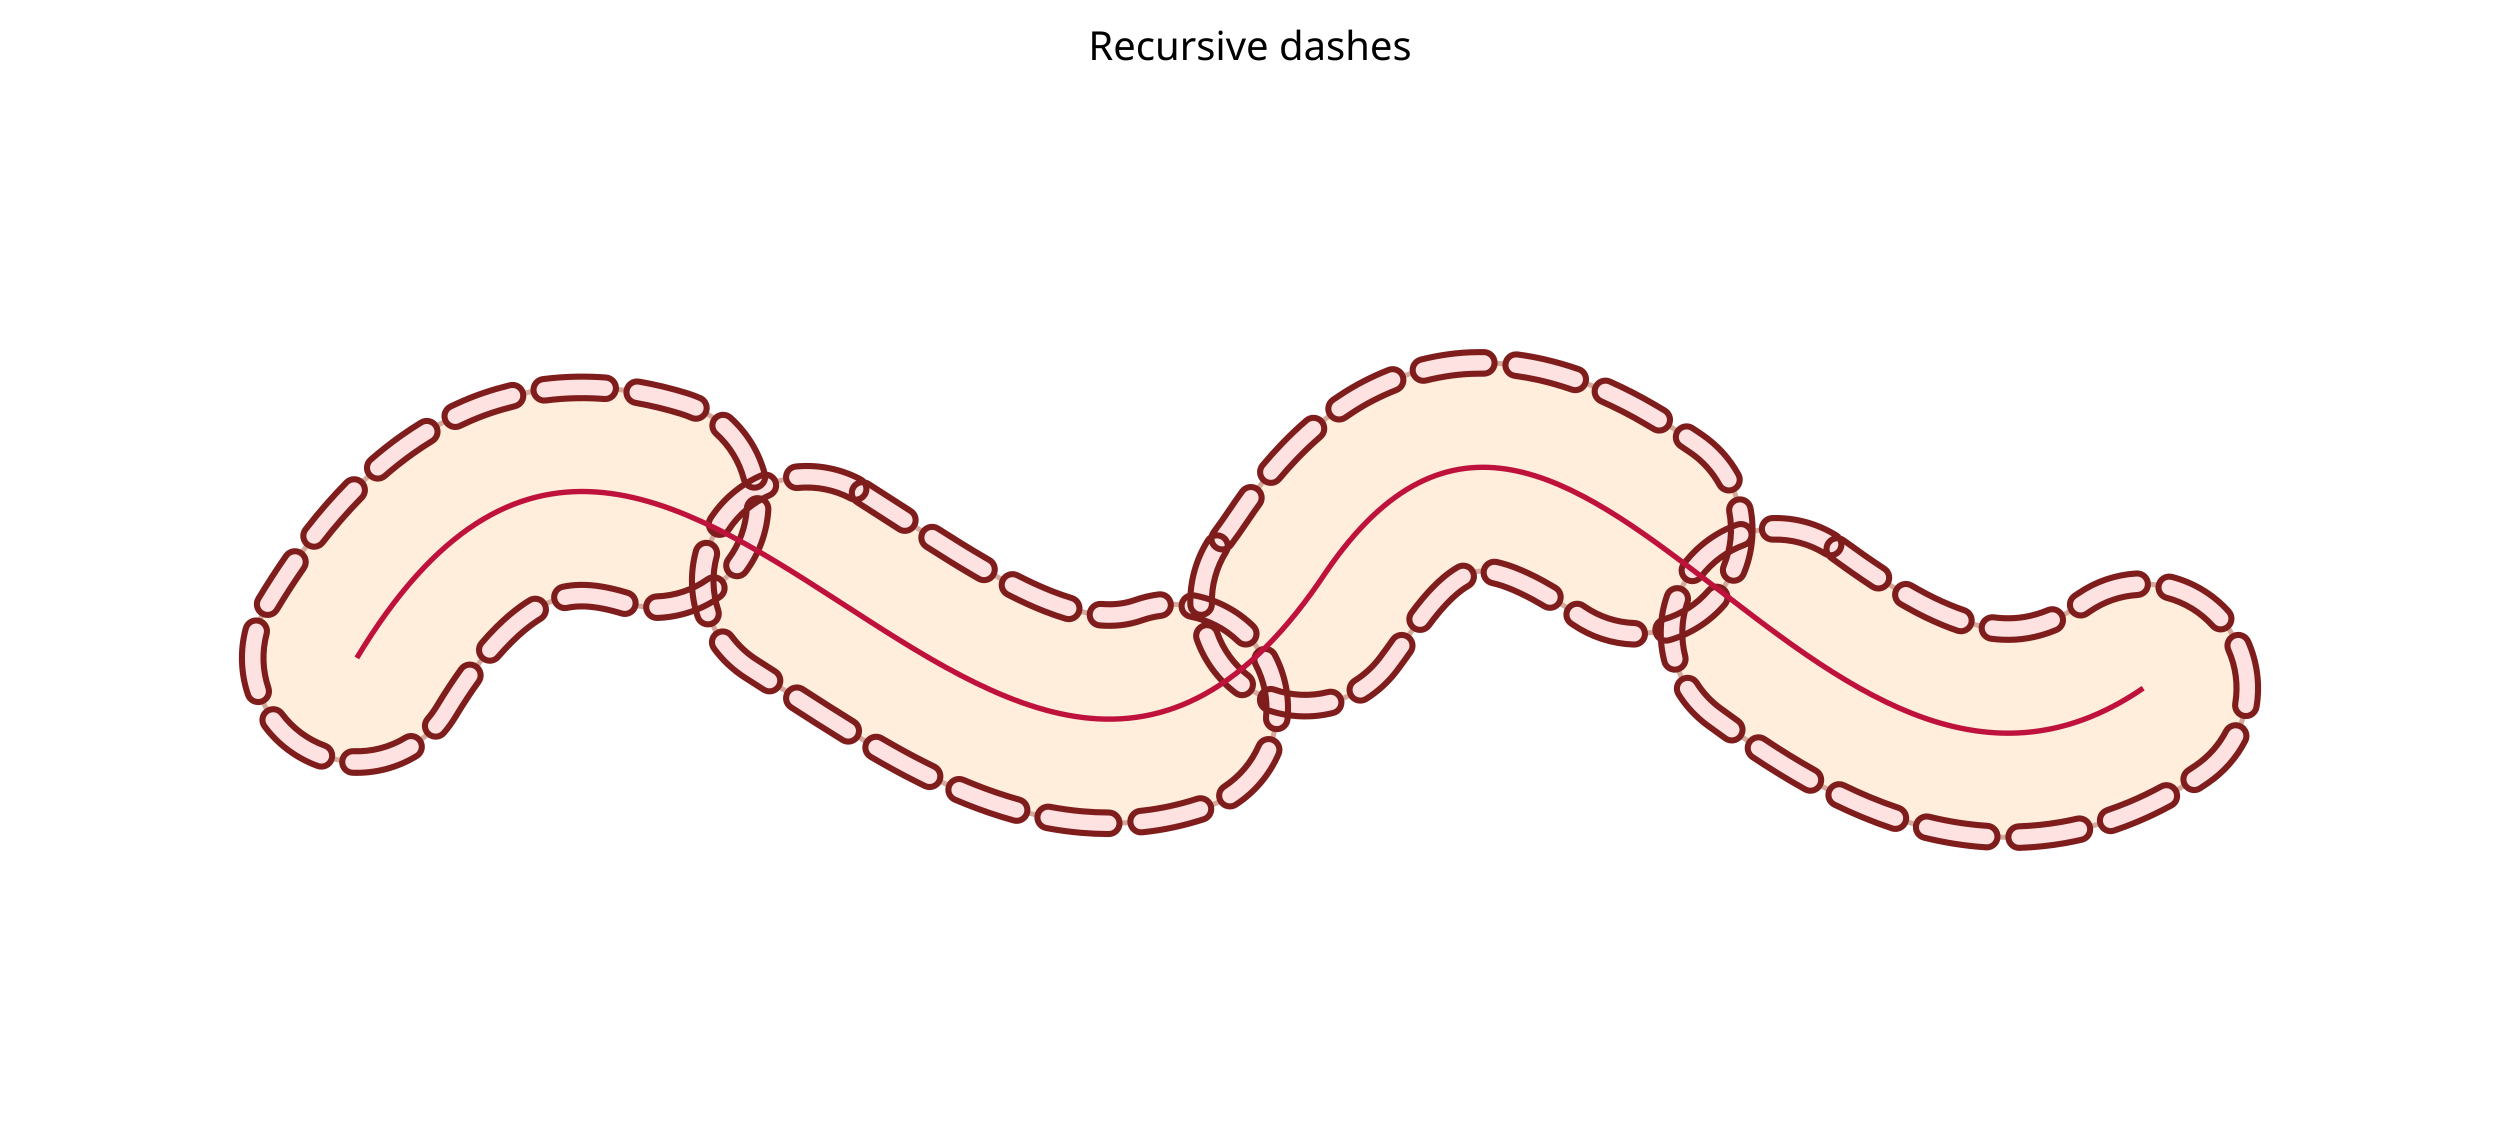
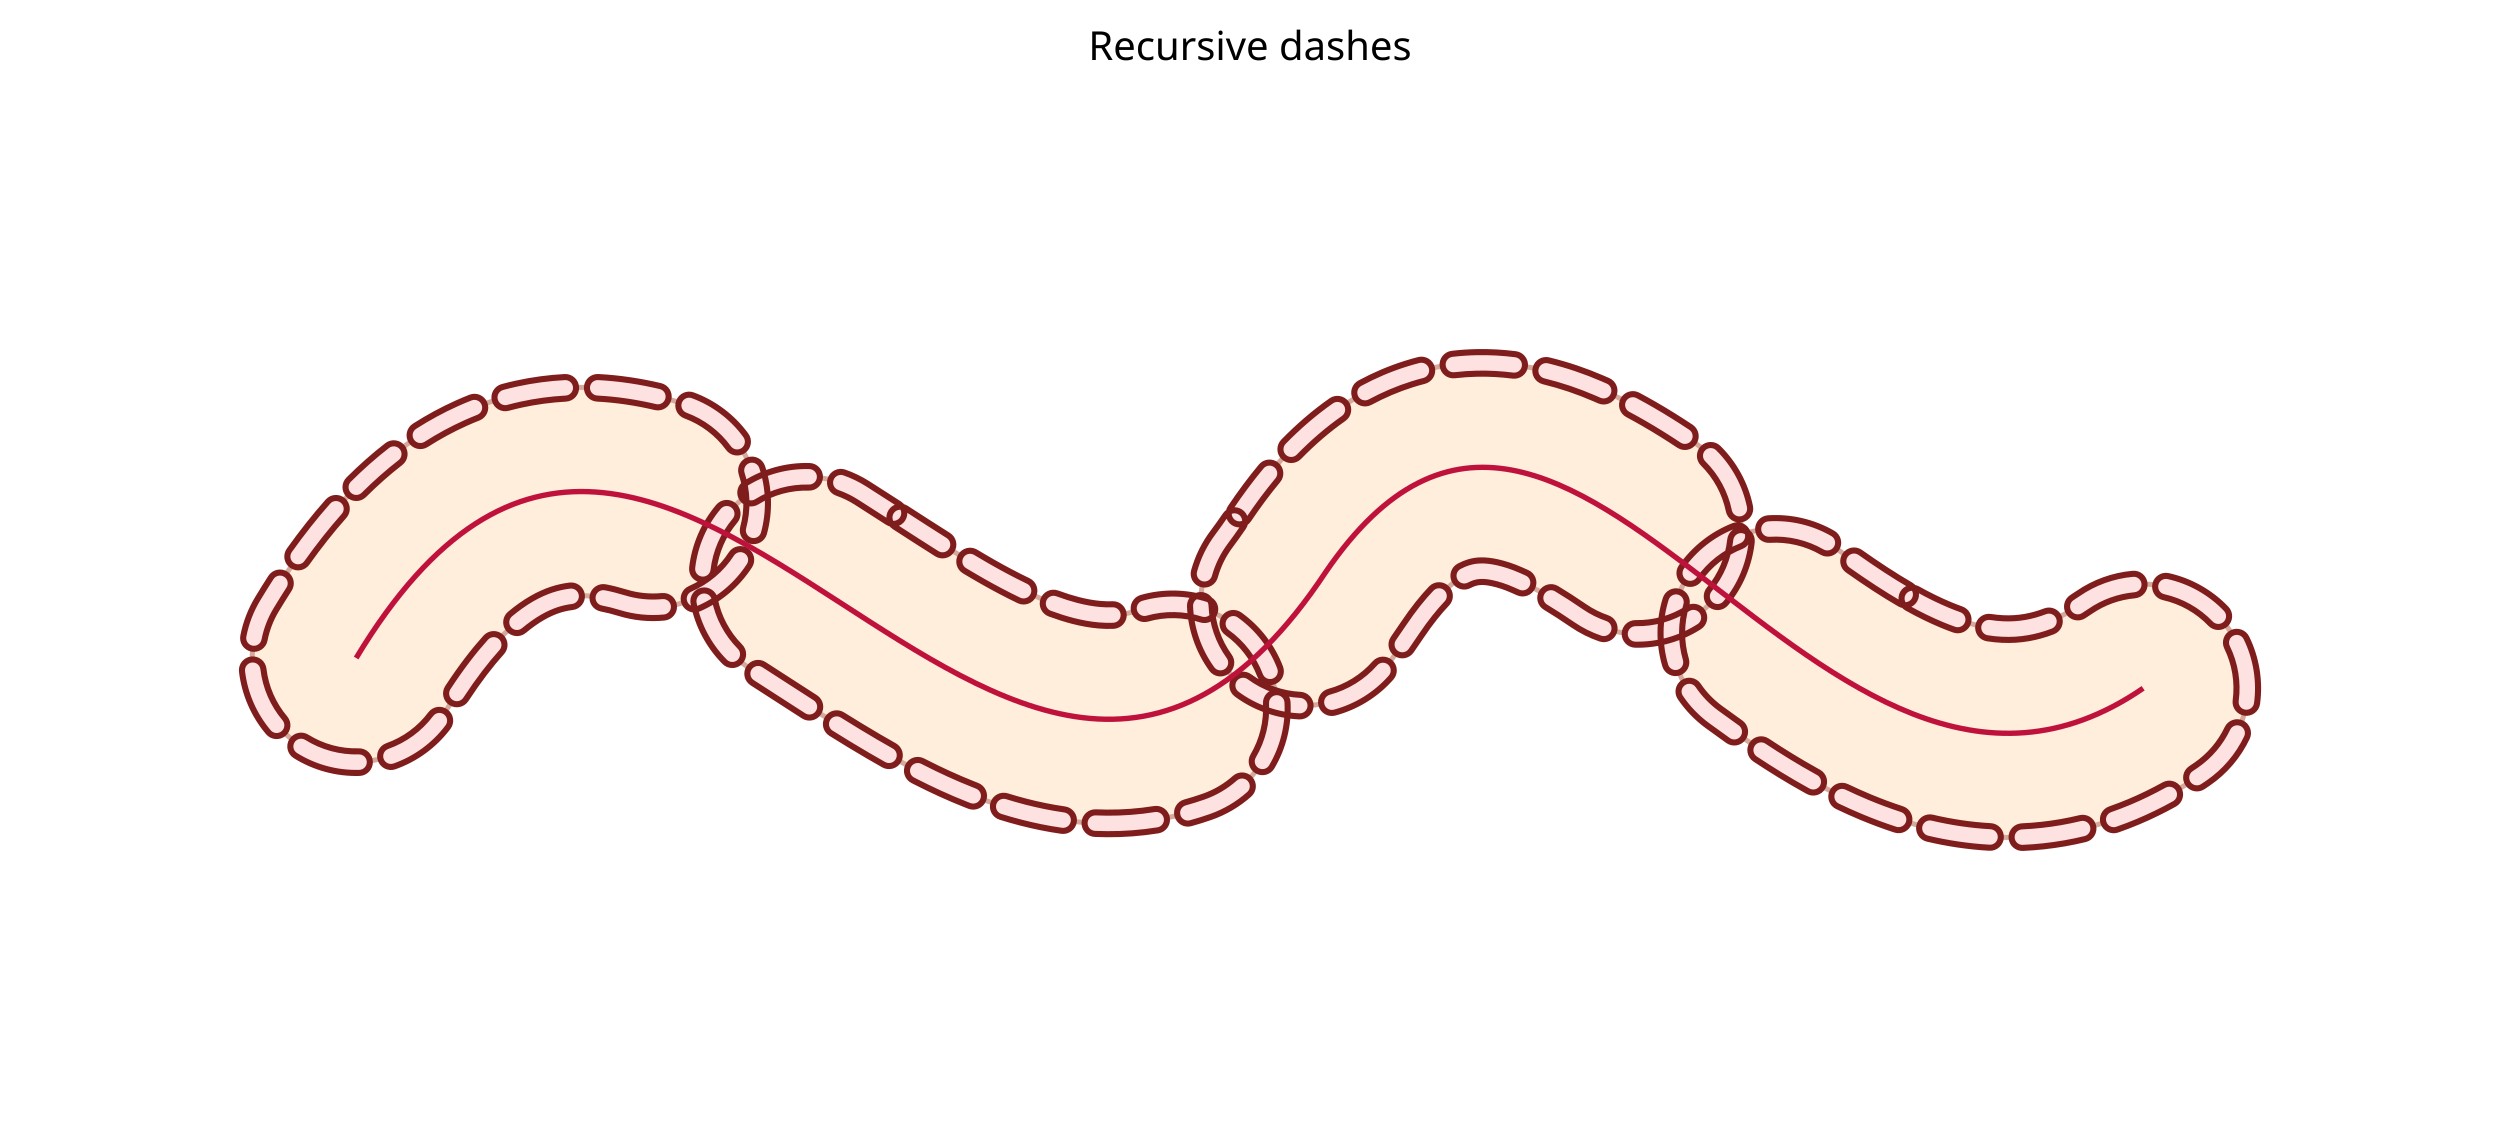
<svg xmlns="http://www.w3.org/2000/svg" width="1000" height="450" viewBox="0 0 1000 450">
  <rect x="0" y="0" width="1000" height="450" fill="white" />
  <text x="500" y="24" text-anchor="middle" font-family="sans-serif" font-size="16">Recursive dashes</text>
-   <svg x="0" y="35" width="1000" height="410" viewBox="-7.387 35.432 696.333 272.863">
-     <path d="M 67.163 173.03 C 74.926 160.151 83.094 149.355 92.024 140.456 C 96.487 136.009 101.146 132.041 106.017 128.588 C 110.888 125.135 115.972 122.202 121.215 119.843 C 126.456 117.484 131.848 115.709 137.257 114.523 C 142.668 113.337 148.082 112.743 153.372 112.657 C 163.973 112.485 173.975 114.324 183.185 117.154 A 29 29 0 0 1 166.151 172.596 C 161.45 171.152 157.568 170.597 154.315 170.65 C 152.679 170.676 151.174 170.85 149.674 171.178 C 148.173 171.507 146.663 171.993 145.012 172.736 C 143.362 173.478 141.563 174.485 139.559 175.905 C 137.557 177.324 135.352 179.161 132.962 181.542 C 128.186 186.301 122.691 193.259 116.837 202.97 A 29 29 0 0 1 67.163 173.03 Z M 232.869 142.041 C 236.482 144.331 240.02 146.619 243.486 148.861 C 251.112 153.792 258.405 158.495 265.272 162.509 C 268.704 164.514 272.025 166.347 275.205 167.959 C 278.386 169.57 281.423 170.959 284.279 172.095 C 287.135 173.231 289.806 174.113 292.259 174.746 C 294.715 175.379 296.947 175.763 298.976 175.938 C 301.008 176.114 302.837 176.087 304.58 175.884 C 306.324 175.681 307.998 175.306 309.775 174.683 A 29 29 0 0 1 328.968 229.415 C 323.12 231.466 317.165 232.812 311.277 233.496 C 305.388 234.181 299.582 234.207 293.978 233.722 C 288.37 233.237 282.964 232.246 277.779 230.909 C 272.593 229.572 267.623 227.89 262.838 225.986 C 258.053 224.083 253.45 221.956 248.99 219.696 C 244.53 217.436 240.212 215.042 236.006 212.584 C 227.597 207.669 219.62 202.498 211.991 197.564 C 208.525 195.323 205.133 193.13 201.82 191.03 A 29 29 0 0 1 232.869 142.041 Z M 333.008 154.813 C 334.471 152.875 336.117 150.516 337.946 147.802 C 342.233 141.435 346.742 135.723 351.597 130.648 C 356.447 125.577 361.658 121.135 367.287 117.448 C 372.911 113.765 378.952 110.859 385.207 108.9 C 391.461 106.942 397.869 105.954 404.083 105.831 C 410.301 105.708 416.291 106.432 421.919 107.703 C 427.552 108.976 432.838 110.789 437.831 112.909 C 442.827 115.031 447.543 117.465 452.067 120.077 C 456.591 122.689 460.927 125.482 465.137 128.366 A 29 29 0 0 1 432.362 176.217 C 429.08 173.969 425.962 171.977 423.069 170.307 C 420.176 168.637 417.511 167.293 415.162 166.295 C 412.809 165.296 410.784 164.649 409.138 164.278 C 407.486 163.904 406.229 163.8 405.23 163.819 C 404.227 163.839 403.447 163.966 402.542 164.249 C 401.637 164.533 400.546 164.998 399.064 165.968 C 397.587 166.936 395.717 168.432 393.51 170.739 C 391.306 173.043 388.781 176.15 386.054 180.198 C 383.939 183.34 381.734 186.532 379.296 189.761 A 29 29 0 0 1 333.008 154.813 Z M 504.334 157.648 C 511.646 163.01 518.69 167.762 525.246 171.402 C 528.523 173.221 531.67 174.763 534.647 176 C 537.625 177.238 540.428 178.17 543.044 178.812 C 545.663 179.456 548.092 179.813 550.404 179.924 C 552.719 180.034 554.929 179.905 557.207 179.506 C 559.486 179.107 561.854 178.436 564.473 177.334 C 567.091 176.233 569.968 174.692 573.152 172.508 A 29 29 0 0 1 605.965 220.334 C 599.806 224.56 593.457 228.065 586.959 230.798 C 580.464 233.53 573.829 235.478 567.211 236.637 C 560.591 237.796 554.01 238.162 547.633 237.857 C 541.254 237.552 535.09 236.583 529.21 235.138 C 523.328 233.694 517.726 231.778 512.387 229.559 C 507.046 227.339 501.963 224.815 497.09 222.109 C 487.348 216.7 478.42 210.569 470.038 204.423 A 29 29 0 0 1 504.334 157.648 Z" style="fill:#fed7aa;stroke:#9a3412;stroke-width:1.4;opacity:.42" />
-     <path d="M 64.593 171.481 C 67.114 167.3 69.68 163.328 72.305 159.562 A 3 3 0 0 1 77.228 162.993 C 74.685 166.641 72.19 170.501 69.732 174.578 A 3 3 0 0 1 64.593 171.481 Z M 77.727 152.187 C 81.393 147.465 85.183 143.111 89.127 139.114 A 3 3 0 0 1 93.398 143.328 C 89.634 147.143 86 151.316 82.466 155.867 A 3 3 0 0 1 77.727 152.187 Z M 95.845 132.792 C 98.582 130.408 101.393 128.188 104.283 126.14 C 106.132 124.829 108.014 123.589 109.924 122.424 A 3 3 0 0 1 113.049 127.546 C 111.259 128.638 109.492 129.802 107.752 131.035 C 105.034 132.962 102.379 135.058 99.785 137.317 A 3 3 0 0 1 95.845 132.792 Z M 118.128 117.968 L 119.951 117.122 C 124.765 114.887 129.723 113.255 134.652 112.048 A 3 3 0 0 1 136.079 117.876 C 131.461 119.007 126.875 120.522 122.478 122.564 L 120.654 123.41 A 3 3 0 0 1 118.128 117.968 Z M 143.826 110.342 C 147.019 109.931 150.192 109.709 153.324 109.658 C 156.056 109.613 158.749 109.698 161.397 109.895 A 3 3 0 0 1 160.952 115.879 C 158.477 115.694 155.966 115.616 153.421 115.657 C 150.508 115.704 147.557 115.911 144.592 116.293 A 3 3 0 0 1 143.826 110.342 Z M 170.614 111.04 C 175.267 111.846 179.757 112.962 184.066 114.286 A 32 32 0 0 1 187.713 115.655 A 3 3 0 0 1 185.267 121.133 A 26 26 0 0 0 182.304 120.021 C 178.208 118.763 173.964 117.71 169.59 116.952 A 3 3 0 0 1 170.614 111.04 Z M 196.013 121.034 A 32 32 0 0 1 205.638 136.823 A 3 3 0 0 1 199.831 138.333 A 26 26 0 0 0 192.011 125.504 A 3 3 0 0 1 196.013 121.034 Z M 206.618 146.666 A 32 32 0 0 1 200.293 164.042 A 3 3 0 0 1 195.488 160.448 A 26 26 0 0 0 200.627 146.33 A 3 3 0 0 1 206.618 146.666 Z M 193.215 170.951 A 32 32 0 0 1 175.693 176.858 A 3 3 0 0 1 175.501 170.861 A 26 26 0 0 0 189.738 166.062 A 3 3 0 0 1 193.215 170.951 Z M 165.848 175.635 L 165.298 175.472 C 160.784 174.134 157.207 173.603 154.364 173.649 C 153.003 173.671 151.788 173.804 150.568 174.055 A 3 3 0 0 1 149.359 168.178 C 150.949 167.851 152.565 167.678 154.266 167.65 C 157.928 167.591 162.088 168.263 167.003 169.72 L 167.553 169.883 A 3 3 0 0 1 165.848 175.635 Z M 143.241 177.067 C 142.621 177.446 141.973 177.871 141.294 178.353 C 139.441 179.666 137.362 181.393 135.08 183.667 C 133.878 184.865 132.619 186.218 131.312 187.736 A 3 3 0 0 1 126.765 183.821 C 128.165 182.195 129.527 180.73 130.845 179.417 C 133.342 176.929 135.674 174.982 137.824 173.458 C 138.609 172.901 139.371 172.4 140.111 171.947 A 3 3 0 0 1 143.241 177.067 Z M 125.917 194.611 C 123.822 197.515 121.644 200.807 119.407 204.519 A 32 32 0 0 1 116.243 208.887 A 3 3 0 0 1 111.697 204.971 A 26 26 0 0 0 114.268 201.422 C 116.584 197.579 118.851 194.15 121.05 191.101 A 3 3 0 0 1 125.917 194.611 Z M 108.706 215.293 A 32 32 0 0 1 90.818 219.978 A 3 3 0 0 1 91.04 213.982 A 26 26 0 0 0 105.574 210.176 A 3 3 0 0 1 108.706 215.293 Z M 81.109 218.09 A 32 32 0 0 1 66.282 207.041 A 3 3 0 0 1 71.104 203.471 A 26 26 0 0 0 83.151 212.448 A 3 3 0 0 1 81.109 218.09 Z M 61.695 198.277 A 32 32 0 0 1 61.069 179.797 A 3 3 0 0 1 66.869 181.335 A 26 26 0 0 0 67.377 196.35 A 3 3 0 0 1 61.695 198.277 Z M 234.475 139.507 C 237.999 141.74 241.444 143.968 244.815 146.147 C 244.915 146.212 245.015 146.277 245.115 146.341 L 246.275 147.091 A 3 3 0 0 1 243.017 152.13 L 241.857 151.38 C 241.757 151.315 241.657 151.251 241.557 151.186 C 238.187 149.007 234.757 146.789 231.263 144.575 A 3 3 0 0 1 234.475 139.507 Z M 253.829 151.947 C 258.314 154.804 262.632 157.51 266.777 159.913 L 268.223 160.752 A 3 3 0 0 1 265.213 165.942 L 263.767 165.104 C 259.497 162.628 255.114 159.88 250.605 157.007 A 3 3 0 0 1 253.829 151.947 Z M 275.979 164.986 L 276.567 165.286 C 279.669 166.866 282.629 168.21 285.388 169.307 C 287.42 170.116 289.343 170.786 291.14 171.321 A 3 3 0 0 1 289.428 177.072 C 287.44 176.48 285.352 175.75 283.17 174.882 C 280.218 173.708 277.095 172.289 273.843 170.632 L 273.255 170.332 A 3 3 0 0 1 275.979 164.986 Z M 299.344 172.959 C 301.15 173.108 302.73 173.079 304.233 172.904 C 305.774 172.725 307.206 172.405 308.782 171.852 A 32 32 0 0 1 315.389 170.298 A 3 3 0 0 1 316.136 176.251 A 26 26 0 0 0 310.768 177.514 C 308.79 178.208 306.874 178.638 304.926 178.864 C 303.012 179.087 301.01 179.117 298.848 178.938 A 3 3 0 0 1 299.344 172.959 Z M 325.276 170.599 A 32 32 0 0 1 341.689 179.116 A 3 3 0 0 1 337.504 183.416 A 26 26 0 0 0 324.169 176.496 A 3 3 0 0 1 325.276 170.599 Z M 347.626 187.027 A 32 32 0 0 1 351.219 205.166 A 3 3 0 0 1 345.248 204.581 A 26 26 0 0 0 342.329 189.843 A 3 3 0 0 1 347.626 187.027 Z M 348.746 214.743 A 32 32 0 0 1 336.82 228.874 A 3 3 0 0 1 333.548 223.844 A 26 26 0 0 0 343.239 212.363 A 3 3 0 0 1 348.746 214.743 Z M 327.941 232.926 C 322.541 234.669 317.061 235.873 311.608 236.478 L 310.749 236.573 A 3 3 0 0 1 310.088 230.61 L 310.947 230.514 C 315.97 229.957 321.059 228.843 326.097 227.217 A 3 3 0 0 1 327.941 232.926 Z M 301.43 237.053 C 298.825 237.048 296.251 236.93 293.719 236.711 C 290.399 236.424 287.152 235.965 283.982 235.368 A 3 3 0 0 1 285.093 229.472 C 288.079 230.035 291.128 230.465 294.236 230.734 C 296.605 230.938 299.01 231.049 301.44 231.053 A 3 3 0 0 1 301.43 237.053 Z M 274.974 233.264 C 270.389 231.991 265.981 230.465 261.729 228.774 C 260.672 228.353 259.624 227.922 258.585 227.482 A 3 3 0 0 1 260.927 221.958 C 261.927 222.381 262.933 222.795 263.947 223.199 C 268.027 224.822 272.23 226.275 276.579 227.482 A 3 3 0 0 1 274.974 233.264 Z M 250.235 223.666 L 247.654 222.382 C 243.3 220.215 239.137 217.876 235.094 215.524 A 3 3 0 0 1 238.11 210.338 C 242.102 212.659 246.15 214.932 250.327 217.01 L 252.908 218.295 A 3 3 0 0 1 250.235 223.666 Z M 227.31 210.863 C 222.349 207.813 217.55 204.73 212.897 201.722 A 3 3 0 0 1 216.153 196.683 C 220.798 199.684 225.558 202.743 230.452 205.751 A 3 3 0 0 1 227.31 210.863 Z M 205.349 196.847 L 200.209 193.561 A 32 32 0 0 1 191.492 185.395 A 3 3 0 0 1 196.34 181.859 A 26 26 0 0 0 203.426 188.496 A 3 3 0 0 1 203.436 188.503 L 208.581 191.792 A 3 3 0 0 1 205.349 196.847 Z M 186.968 176.599 A 32 32 0 0 1 186.473 158.114 A 3 3 0 0 1 192.261 159.693 A 26 26 0 0 0 192.664 174.712 A 3 3 0 0 1 186.968 176.599 Z M 190.519 149.089 A 32 32 0 0 1 204.65 137.162 A 3 3 0 0 1 207.03 142.669 A 26 26 0 0 0 195.549 152.36 A 3 3 0 0 1 190.519 149.089 Z M 214.226 134.688 A 32 32 0 0 1 232.365 138.28 A 3 3 0 0 1 229.549 143.578 A 26 26 0 0 0 214.811 140.659 A 3 3 0 0 1 214.226 134.688 Z M 330.614 153.005 C 332.024 151.137 333.646 148.816 335.457 146.126 C 336.499 144.579 337.555 143.068 338.627 141.593 A 3 3 0 0 1 343.48 145.12 C 342.453 146.535 341.438 147.987 340.434 149.477 C 338.589 152.217 336.917 154.613 335.402 156.62 A 3 3 0 0 1 330.614 153.005 Z M 344.282 134.332 C 345.955 132.334 347.668 130.415 349.429 128.575 C 351.701 126.198 354.056 123.951 356.5 121.846 A 3 3 0 0 1 360.416 126.392 C 358.128 128.363 355.913 130.476 353.764 132.722 C 352.1 134.462 350.474 136.282 348.883 138.183 A 3 3 0 0 1 344.282 134.332 Z M 363.891 116.119 L 365.611 114.96 C 369.981 112.016 374.645 109.658 379.399 107.777 A 3 3 0 0 1 381.607 113.356 C 377.198 115.101 372.923 117.268 368.963 119.936 L 367.243 121.095 A 3 3 0 0 1 363.891 116.119 Z M 388.343 104.907 C 393.554 103.612 398.847 102.865 404.063 102.831 L 405.884 102.819 A 3 3 0 0 1 405.923 108.819 L 404.103 108.831 C 399.434 108.862 394.602 109.534 389.789 110.73 A 3 3 0 0 1 388.343 104.907 Z M 415.267 103.469 C 417.764 103.797 420.205 104.24 422.58 104.777 C 425.963 105.541 429.22 106.493 432.358 107.581 A 3 3 0 0 1 430.392 113.25 C 427.445 112.228 424.405 111.34 421.257 110.629 C 419.051 110.131 416.791 109.721 414.485 109.417 A 3 3 0 0 1 415.267 103.469 Z M 440.959 111 C 445.35 112.96 449.564 115.117 453.591 117.493 L 456.287 119.083 A 3 3 0 0 1 453.238 124.251 L 450.543 122.661 C 446.724 120.408 442.713 118.353 438.513 116.478 A 3 3 0 0 1 440.959 111 Z M 464.039 124.004 L 466.816 125.879 A 3 3 0 0 1 466.833 125.891 A 32 32 0 0 1 476.838 136.961 A 3 3 0 0 1 471.572 139.835 A 26 26 0 0 0 463.45 130.846 L 460.681 128.976 A 3 3 0 0 1 464.039 124.004 Z M 480.178 146.271 A 32 32 0 0 1 478.262 164.663 A 3 3 0 0 1 472.728 162.343 A 26 26 0 0 0 474.285 147.4 A 3 3 0 0 1 480.178 146.271 Z M 473.074 173.084 A 32 32 0 0 1 457.51 183.069 A 3 3 0 0 1 455.868 177.298 A 26 26 0 0 0 468.513 169.186 A 3 3 0 0 1 473.074 173.084 Z M 447.693 184.274 A 32 32 0 0 1 430.669 178.694 L 430.222 178.389 A 3 3 0 0 1 433.606 173.434 L 434.054 173.74 A 3 3 0 0 1 434.057 173.742 A 26 26 0 0 0 447.891 178.277 A 3 3 0 0 1 447.693 184.274 Z M 422.822 173.641 L 421.551 172.895 C 418.779 171.269 416.215 170.002 413.989 169.057 C 411.771 168.115 409.904 167.517 408.494 167.208 L 408.208 167.145 A 3 3 0 0 1 409.495 161.284 L 409.781 161.347 C 411.667 161.761 413.847 162.478 416.334 163.534 C 418.808 164.584 421.596 165.965 424.587 167.72 L 425.858 168.466 A 3 3 0 0 1 422.822 173.641 Z M 401.626 167.917 C 401.349 168.073 401.045 168.257 400.708 168.478 C 399.445 169.305 397.747 170.649 395.678 172.813 C 394.157 174.403 392.439 176.437 390.583 178.968 A 3 3 0 0 1 385.744 175.42 C 387.737 172.702 389.615 170.47 391.342 168.666 C 393.686 166.215 395.728 164.567 397.421 163.459 C 397.861 163.17 398.279 162.916 398.679 162.69 A 3 3 0 0 1 401.626 167.917 Z M 385.501 186.315 C 384.288 188.048 383.026 189.8 381.691 191.568 A 32 32 0 0 1 373.095 199.434 A 3 3 0 0 1 369.918 194.343 A 26 26 0 0 0 376.902 187.953 C 378.185 186.255 379.405 184.562 380.585 182.875 A 3 3 0 0 1 385.501 186.315 Z M 363.995 203.311 A 32 32 0 0 1 345.523 202.47 A 3 3 0 0 1 347.516 196.811 A 26 26 0 0 0 362.525 197.494 A 3 3 0 0 1 363.995 203.311 Z M 336.813 197.782 A 32 32 0 0 1 325.938 182.827 A 3 3 0 0 1 331.603 180.851 A 26 26 0 0 0 340.439 193.002 A 3 3 0 0 1 336.813 197.782 Z M 324.162 173.097 A 32 32 0 0 1 329.055 155.264 A 3 3 0 0 1 334.136 158.456 A 26 26 0 0 0 330.16 172.945 A 3 3 0 0 1 324.162 173.097 Z M 506.107 155.229 C 509.991 158.076 513.788 160.743 517.459 163.149 A 3 3 0 0 1 514.169 168.167 C 510.385 165.687 506.506 162.962 502.56 160.068 A 3 3 0 0 1 506.107 155.229 Z M 524.945 167.783 L 526.725 168.791 C 529.873 170.575 532.926 172.037 535.798 173.23 C 537.178 173.804 538.512 174.306 539.799 174.74 A 3 3 0 0 1 537.883 180.425 C 536.457 179.945 534.994 179.394 533.495 178.771 C 530.413 177.489 527.14 175.923 523.767 174.012 L 521.987 173.004 A 3 3 0 0 1 524.945 167.783 Z M 547.966 176.696 C 548.851 176.811 549.709 176.887 550.548 176.927 C 552.66 177.028 554.629 176.912 556.69 176.551 C 558.687 176.202 560.751 175.626 563.083 174.663 A 3 3 0 0 1 565.372 180.21 C 562.661 181.329 560.142 182.038 557.725 182.461 C 555.23 182.898 552.779 183.041 550.261 182.92 C 549.257 182.872 548.236 182.782 547.195 182.647 A 3 3 0 0 1 547.966 176.696 Z M 570.472 170.694 L 571.468 170.025 A 32 32 0 0 1 587.736 164.473 A 3 3 0 0 1 588.078 170.463 A 26 26 0 0 0 574.85 174.981 A 3 3 0 0 1 574.825 174.998 L 573.817 175.675 A 3 3 0 0 1 570.472 170.694 Z M 597.58 165.442 A 32 32 0 0 1 613.378 175.051 A 3 3 0 0 1 608.912 179.058 A 26 26 0 0 0 596.076 171.251 A 3 3 0 0 1 597.58 165.442 Z M 618.766 183.346 A 32 32 0 0 1 621.123 201.687 A 3 3 0 0 1 615.204 200.699 A 26 26 0 0 0 613.29 185.798 A 3 3 0 0 1 618.766 183.346 Z M 618.006 211.074 A 32 32 0 0 1 607.662 222.807 C 606.904 223.327 606.143 223.837 605.379 224.336 A 3 3 0 0 1 602.098 219.313 C 602.824 218.839 603.547 218.354 604.268 217.86 A 26 26 0 0 0 612.673 208.327 A 3 3 0 0 1 618.006 211.074 Z M 597.447 229.076 C 594.379 230.742 591.27 232.24 588.122 233.563 C 585.903 234.497 583.668 235.342 581.421 236.098 A 3 3 0 0 1 579.507 230.412 C 581.613 229.702 583.712 228.909 585.796 228.033 C 588.754 226.789 591.685 225.377 594.583 223.803 A 3 3 0 0 1 597.447 229.076 Z M 572.481 238.629 C 570.898 238.994 569.313 239.315 567.728 239.592 C 563.482 240.336 559.252 240.764 555.08 240.906 A 3 3 0 0 1 554.875 234.91 C 558.776 234.776 562.729 234.376 566.693 233.682 C 568.173 233.423 569.654 233.123 571.135 232.782 A 3 3 0 0 1 572.481 238.629 Z M 545.785 240.757 C 539.802 240.362 534.02 239.409 528.495 238.052 C 528.494 238.052 528.493 238.052 528.493 238.051 A 3 3 0 0 1 529.924 232.225 C 529.925 232.225 529.925 232.225 529.926 232.225 C 535.142 233.506 540.577 234.4 546.18 234.77 A 3 3 0 0 1 545.785 240.757 Z M 519.616 235.475 C 516.75 234.516 513.957 233.46 511.235 232.329 C 508.61 231.238 506.049 230.076 503.547 228.858 A 3 3 0 0 1 506.172 223.463 C 508.576 224.633 511.029 225.746 513.538 226.788 C 516.138 227.869 518.798 228.874 521.519 229.785 A 3 3 0 0 1 519.616 235.475 Z M 495.424 224.615 C 490.307 221.765 485.423 218.727 480.734 215.602 A 3 3 0 0 1 484.061 210.609 C 488.644 213.663 493.392 216.616 498.343 219.373 A 3 3 0 0 1 495.424 224.615 Z M 473.25 210.444 C 471.564 209.246 469.903 208.043 468.264 206.842 A 32 32 0 0 1 460.116 198.1 A 3 3 0 0 1 465.191 194.901 A 26 26 0 0 0 471.812 202.003 C 473.43 203.19 475.067 204.375 476.725 205.553 A 3 3 0 0 1 473.25 210.444 Z M 456.197 189.018 A 32 32 0 0 1 456.955 170.543 A 3 3 0 0 1 462.623 172.51 A 26 26 0 0 0 462.008 187.522 A 3 3 0 0 1 456.197 189.018 Z M 461.603 161.812 A 32 32 0 0 1 476.509 150.869 A 3 3 0 0 1 478.511 156.525 A 26 26 0 0 0 466.4 165.416 A 3 3 0 0 1 461.603 161.812 Z M 486.232 149.05 A 32 32 0 0 1 504.086 153.862 A 3 3 0 0 1 500.917 158.957 A 26 26 0 0 0 486.41 155.047 A 3 3 0 0 1 486.232 149.05 Z" style="fill:#fee2e2;stroke:#7f1d1d;stroke-width:1.7;stroke-linejoin:round" />
+   <svg x="0" y="35" width="1000" height="410" viewBox="-7.164 35.454 696.086 272.779">
+     <path d="M 92.024 140.456 C 96.487 136.009 101.146 132.041 106.017 128.588 C 110.888 125.135 115.972 122.202 121.215 119.843 C 126.456 117.484 131.848 115.709 137.257 114.523 C 142.668 113.337 148.082 112.743 153.372 112.657 C 163.973 112.485 173.975 114.324 183.185 117.154 A 29 29 0 0 1 166.151 172.596 C 161.45 171.152 157.568 170.597 154.315 170.65 C 152.679 170.676 151.174 170.85 149.674 171.178 C 148.173 171.507 146.663 171.993 145.012 172.736 C 143.362 173.478 141.563 174.485 139.559 175.905 C 137.557 177.324 135.352 179.161 132.962 181.542 C 128.186 186.301 122.691 193.259 116.837 202.97 A 29 29 0 0 1 67.163 173.03 C 74.926 160.151 83.094 149.355 92.024 140.456 Z M 243.486 148.861 C 251.112 153.792 258.405 158.495 265.272 162.509 C 268.704 164.514 272.025 166.347 275.205 167.959 C 278.386 169.57 281.423 170.959 284.279 172.095 C 287.135 173.231 289.806 174.113 292.259 174.746 C 294.715 175.379 296.947 175.763 298.976 175.938 C 301.008 176.114 302.837 176.087 304.58 175.884 C 306.324 175.681 307.998 175.306 309.775 174.683 A 29 29 0 0 1 328.968 229.415 C 323.12 231.466 317.165 232.812 311.277 233.496 C 305.388 234.181 299.582 234.207 293.978 233.722 C 288.37 233.237 282.964 232.246 277.779 230.909 C 272.593 229.572 267.623 227.89 262.838 225.986 C 258.053 224.083 253.45 221.956 248.99 219.696 C 244.53 217.436 240.212 215.042 236.006 212.584 C 227.597 207.669 219.62 202.498 211.991 197.564 C 208.525 195.323 205.133 193.13 201.82 191.03 A 29 29 0 0 1 232.869 142.041 C 236.482 144.331 240.02 146.619 243.486 148.861 Z M 337.946 147.802 C 342.233 141.435 346.742 135.723 351.597 130.648 C 356.447 125.577 361.658 121.135 367.287 117.448 C 372.911 113.765 378.952 110.859 385.207 108.9 C 391.461 106.942 397.869 105.954 404.083 105.831 C 410.301 105.708 416.291 106.432 421.919 107.703 C 427.552 108.976 432.838 110.789 437.831 112.909 C 442.827 115.031 447.543 117.465 452.067 120.077 C 456.591 122.689 460.927 125.482 465.137 128.366 A 29 29 0 0 1 432.362 176.217 C 429.08 173.969 425.962 171.977 423.069 170.307 C 420.176 168.637 417.511 167.293 415.162 166.295 C 412.809 165.296 410.784 164.649 409.138 164.278 C 407.486 163.904 406.229 163.8 405.23 163.819 C 404.227 163.839 403.447 163.966 402.542 164.249 C 401.637 164.533 400.546 164.998 399.064 165.968 C 397.587 166.936 395.717 168.432 393.51 170.739 C 391.306 173.043 388.781 176.15 386.054 180.198 C 383.939 183.34 381.734 186.532 379.296 189.761 A 29 29 0 0 1 333.008 154.813 C 334.471 152.875 336.117 150.516 337.946 147.802 Z M 525.246 171.402 C 528.523 173.221 531.67 174.763 534.647 176 C 537.625 177.238 540.428 178.17 543.044 178.812 C 545.663 179.456 548.092 179.813 550.404 179.924 C 552.719 180.034 554.929 179.905 557.207 179.506 C 559.486 179.107 561.854 178.436 564.473 177.334 C 567.091 176.233 569.968 174.692 573.152 172.508 A 29 29 0 0 1 605.965 220.334 C 599.806 224.56 593.457 228.065 586.959 230.798 C 580.464 233.53 573.829 235.478 567.211 236.637 C 560.591 237.796 554.01 238.162 547.633 237.857 C 541.254 237.552 535.09 236.583 529.21 235.138 C 523.328 233.694 517.726 231.778 512.387 229.559 C 507.046 227.339 501.963 224.815 497.09 222.109 C 487.348 216.7 478.42 210.569 470.038 204.423 A 29 29 0 0 1 504.334 157.648 C 511.646 163.01 518.69 167.762 525.246 171.402 Z" style="fill:#fed7aa;stroke:#9a3412;stroke-width:1.4;opacity:.42" />
+     <path d="M 100.669 128.822 A 3 3 0 0 1 104.347 133.562 C 100.84 136.284 97.44 139.294 94.141 142.581 A 3 3 0 0 1 89.906 138.331 C 93.368 134.882 96.952 131.706 100.669 128.822 Z M 119.984 117.107 C 121.27 116.528 122.566 115.983 123.868 115.472 A 3 3 0 0 1 126.06 121.057 C 124.848 121.533 123.643 122.04 122.446 122.579 C 118.704 124.262 115.038 126.253 111.472 128.53 A 3 3 0 0 1 108.242 123.474 C 112.044 121.046 115.965 118.915 119.984 117.107 Z M 136.615 111.593 C 141.134 110.602 145.651 110.01 150.1 109.771 A 3 3 0 0 1 150.423 115.762 C 146.286 115.985 142.09 116.535 137.9 117.453 C 136.695 117.718 135.49 118.012 134.288 118.337 A 3 3 0 0 1 132.722 112.545 C 134.017 112.195 135.316 111.877 136.615 111.593 Z M 176.746 112.296 A 3 3 0 0 1 175.368 118.135 C 170.143 116.903 164.711 116.056 159.1 115.761 A 3 3 0 0 1 159.415 109.769 C 165.425 110.085 171.215 110.991 176.746 112.296 Z M 200.507 125.998 A 3 3 0 0 1 195.662 129.538 A 26 26 0 0 0 183.673 120.484 A 3 3 0 0 1 185.751 114.855 A 32 32 0 0 1 200.507 125.998 Z M 205.545 153.275 A 3 3 0 0 1 199.756 151.7 A 26 26 0 0 0 199.343 136.682 A 3 3 0 0 1 205.037 134.791 A 32 32 0 0 1 205.545 153.275 Z M 187.383 174.24 A 3 3 0 0 1 184.999 168.734 A 26 26 0 0 0 196.473 159.036 A 3 3 0 0 1 201.505 162.304 A 32 32 0 0 1 187.383 174.24 Z M 165.27 175.464 C 163.456 174.906 161.789 174.494 160.257 174.205 A 3 3 0 0 1 161.37 168.309 C 163.143 168.644 165.025 169.112 167.032 169.728 A 26 26 0 0 0 177.219 170.749 A 3 3 0 0 1 177.807 176.72 A 32 32 0 0 1 165.27 175.464 Z M 150.316 174.109 C 149.009 174.395 147.716 174.809 146.243 175.472 C 144.775 176.132 143.153 177.035 141.294 178.353 C 140.466 178.94 139.593 179.609 138.677 180.373 A 3 3 0 0 1 134.835 175.765 C 135.867 174.904 136.864 174.139 137.824 173.458 C 139.973 171.934 141.949 170.824 143.781 170 C 145.61 169.177 147.338 168.619 149.032 168.248 C 149.848 168.069 150.671 167.93 151.507 167.831 A 3 3 0 0 1 152.211 173.79 C 151.57 173.865 150.945 173.971 150.316 174.109 Z M 122.552 199.511 A 3 3 0 0 1 117.533 196.223 C 121.23 190.58 124.772 185.996 128.08 182.328 A 3 3 0 0 1 132.536 186.346 C 129.466 189.75 126.102 194.092 122.552 199.511 Z M 102.661 218.172 A 3 3 0 0 1 100.662 212.515 A 26 26 0 0 0 112.777 203.63 A 3 3 0 0 1 117.572 207.237 A 32 32 0 0 1 102.661 218.172 Z M 75.086 215.165 A 3 3 0 0 1 78.257 210.071 A 26 26 0 0 0 92.762 213.989 A 3 3 0 0 1 92.937 219.986 A 32 32 0 0 1 75.086 215.165 Z M 60.22 191.746 A 3 3 0 0 1 66.179 191.044 A 26 26 0 0 0 72.173 204.82 A 3 3 0 0 1 67.598 208.701 A 32 32 0 0 1 60.22 191.746 Z M 64.593 171.481 C 65.809 169.464 67.036 167.496 68.274 165.576 A 3 3 0 0 1 73.316 168.829 C 72.112 170.695 70.918 172.611 69.732 174.578 A 26 26 0 0 0 66.483 183.013 A 3 3 0 0 1 60.594 181.862 A 32 32 0 0 1 64.593 171.481 Z M 84.147 144.441 A 3 3 0 0 1 88.636 148.422 C 85.084 152.427 81.642 156.778 78.285 161.492 A 3 3 0 0 1 73.398 158.011 C 76.867 153.14 80.441 148.62 84.147 144.441 Z M 256.872 153.875 A 3 3 0 0 1 253.676 158.953 C 249.828 156.531 245.885 153.984 241.857 151.38 A 3 3 0 0 1 245.115 146.341 C 249.141 148.945 253.065 151.479 256.872 153.875 Z M 266.799 159.926 C 270.163 161.916 273.438 163.7 276.561 165.283 C 277.438 165.727 278.303 166.153 279.154 166.561 A 3 3 0 0 1 276.562 171.972 C 275.669 171.544 274.764 171.098 273.849 170.635 C 270.612 168.995 267.224 167.148 263.745 165.091 L 261.412 163.712 A 3 3 0 0 1 264.466 158.547 Z M 293.008 171.841 C 295.322 172.437 297.391 172.79 299.235 172.949 C 300.438 173.053 301.54 173.078 302.585 173.034 A 3 3 0 0 1 302.837 179.029 C 301.52 179.084 300.155 179.051 298.718 178.927 C 296.503 178.735 294.108 178.321 291.51 177.651 C 289.483 177.128 287.34 176.451 285.09 175.619 A 3 3 0 0 1 287.17 169.992 C 289.251 170.761 291.205 171.376 293.008 171.841 Z M 329.144 171.578 A 3 3 0 0 1 327.312 177.291 A 26 26 0 0 0 312.29 177.032 A 3 3 0 0 1 310.656 171.259 A 32 32 0 0 1 329.144 171.578 Z M 349.276 190.66 A 3 3 0 0 1 343.669 192.795 A 26 26 0 0 0 334.493 180.899 A 3 3 0 0 1 337.983 176.018 A 32 32 0 0 1 349.276 190.66 Z M 346.938 218.3 A 3 3 0 0 1 341.769 215.253 A 26 26 0 0 0 345.334 200.658 A 3 3 0 0 1 351.326 200.337 A 32 32 0 0 1 346.938 218.3 Z M 329.961 232.246 C 328.098 232.899 326.226 233.483 324.348 234 A 3 3 0 0 1 322.757 228.215 C 324.503 227.734 326.244 227.191 327.975 226.584 A 26 26 0 0 0 336.667 221.462 A 3 3 0 0 1 340.659 225.942 A 32 32 0 0 1 329.961 232.246 Z M 311.624 236.476 C 306.902 237.025 302.238 237.165 297.688 236.969 A 3 3 0 0 1 297.947 230.974 C 302.198 231.158 306.543 231.026 310.931 230.516 C 312.047 230.386 313.166 230.232 314.287 230.052 A 3 3 0 0 1 315.236 235.977 C 314.03 236.17 312.826 236.336 311.624 236.476 Z M 277.03 233.814 C 275.128 233.324 273.257 232.789 271.413 232.215 A 3 3 0 0 1 273.197 226.486 C 274.95 227.032 276.727 227.54 278.528 228.004 C 282.02 228.905 285.607 229.642 289.283 230.166 A 3 3 0 0 1 288.437 236.106 C 284.522 235.548 280.717 234.765 277.03 233.814 Z M 261.74 228.778 C 256.838 226.849 252.15 224.671 247.629 222.37 L 246.974 222.036 A 3 3 0 0 1 249.695 216.689 L 250.351 217.022 C 254.742 219.257 259.255 221.352 263.937 223.195 L 264.914 223.579 A 3 3 0 0 1 262.716 229.162 Z M 234.492 215.174 C 230.988 213.126 227.565 211.037 224.215 208.944 A 3 3 0 0 1 227.396 203.856 C 230.707 205.926 234.08 207.983 237.52 209.994 C 238.959 210.835 240.41 211.667 241.874 212.489 A 3 3 0 0 1 238.938 217.721 C 237.44 216.881 235.959 216.031 234.492 215.174 Z M 202.293 194.887 A 3 3 0 0 1 205.544 189.844 L 219.833 199.055 A 3 3 0 0 1 216.582 204.098 Z M 185.952 172.74 A 3 3 0 0 1 191.838 171.577 A 26 26 0 0 0 198.885 184.846 A 3 3 0 0 1 194.625 189.071 A 32 32 0 0 1 185.952 172.74 Z M 192.899 145.886 A 3 3 0 0 1 197.483 149.758 A 26 26 0 0 0 191.517 163.547 A 3 3 0 0 1 185.557 162.857 A 32 32 0 0 1 192.899 145.886 Z M 218.214 134.547 A 3 3 0 0 1 218.051 140.545 A 26 26 0 0 0 203.555 144.494 A 3 3 0 0 1 200.373 139.407 A 32 32 0 0 1 218.214 134.547 Z M 234.475 139.507 C 237.458 141.397 240.384 143.283 243.257 145.14 A 3 3 0 0 1 240 150.179 C 237.132 148.325 234.22 146.449 231.263 144.575 A 26 26 0 0 0 225.955 142.003 A 3 3 0 0 1 227.941 136.341 A 32 32 0 0 1 234.475 139.507 Z M 344.004 134.665 A 3 3 0 0 1 348.618 138.501 C 345.793 141.899 343.075 145.556 340.434 149.477 A 3 3 0 0 1 335.457 146.126 C 338.198 142.055 341.036 138.236 344.004 134.665 Z M 363.498 116.392 A 3 3 0 0 1 366.941 121.306 C 362.543 124.387 358.397 127.967 354.474 131.987 A 3 3 0 0 1 350.18 127.797 C 354.334 123.539 358.762 119.71 363.498 116.392 Z M 384.31 106.037 C 385.507 105.663 386.709 105.322 387.914 105.015 A 3 3 0 0 1 389.397 110.828 C 388.295 111.109 387.197 111.421 386.104 111.763 C 382.064 113.029 378.106 114.711 374.294 116.763 A 3 3 0 0 1 371.449 111.481 C 375.582 109.255 379.889 107.422 384.31 106.037 Z M 404.024 102.831 C 407.718 102.758 411.329 102.972 414.83 103.412 A 3 3 0 0 1 414.081 109.365 C 410.848 108.959 407.528 108.763 404.142 108.83 C 402.063 108.871 399.96 109.014 397.848 109.262 A 3 3 0 0 1 397.148 103.303 C 399.454 103.032 401.75 102.876 404.024 102.831 Z M 439.024 110.157 L 440.542 110.814 A 3 3 0 0 1 438.156 116.32 L 436.638 115.662 C 432.221 113.747 427.539 112.149 422.59 110.942 A 3 3 0 0 1 424.011 105.113 C 429.299 106.403 434.305 108.111 439.024 110.157 Z M 453.567 117.479 C 457.041 119.484 460.398 121.59 463.664 123.755 A 3 3 0 0 1 460.35 128.756 C 457.168 126.647 453.916 124.608 450.567 122.675 C 449.075 121.813 447.563 120.973 446.03 120.158 A 3 3 0 0 1 448.845 114.86 C 450.446 115.71 452.019 116.585 453.567 117.479 Z M 480.087 145.813 A 3 3 0 0 1 474.211 147.027 A 26 26 0 0 0 467.048 133.821 A 3 3 0 0 1 471.271 129.558 A 32 32 0 0 1 480.087 145.813 Z M 473.375 172.727 A 3 3 0 0 1 468.758 168.895 A 26 26 0 0 0 474.602 155.054 A 3 3 0 0 1 480.568 155.692 A 32 32 0 0 1 473.375 172.727 Z M 448.16 184.286 A 3 3 0 0 1 448.271 178.287 A 26 26 0 0 0 462.731 174.212 A 3 3 0 0 1 465.958 179.271 A 32 32 0 0 1 448.16 184.286 Z M 430.667 178.692 C 428.034 176.889 425.518 175.26 423.158 173.842 A 3 3 0 0 1 426.249 168.699 C 428.733 170.192 431.344 171.884 434.057 173.742 A 26 26 0 0 0 440.355 176.899 A 3 3 0 0 1 438.417 182.578 A 32 32 0 0 1 430.667 178.692 Z M 413.943 169.037 C 411.803 168.086 409.956 167.538 408.477 167.204 C 407.025 166.876 406.025 166.804 405.289 166.819 C 404.898 166.827 404.602 166.853 404.325 166.898 C 404.047 166.942 403.779 167.006 403.439 167.112 C 403.014 167.245 402.552 167.422 401.926 167.753 A 3 3 0 0 1 399.123 162.448 C 400.066 161.95 400.913 161.616 401.645 161.386 C 402.21 161.209 402.785 161.068 403.374 160.973 C 403.964 160.879 404.559 160.832 405.171 160.82 C 406.433 160.795 407.948 160.933 409.799 161.351 C 411.611 161.761 413.849 162.429 416.38 163.554 L 417.997 164.272 A 3 3 0 0 1 415.56 169.755 Z M 395.677 172.814 C 393.613 174.97 391.187 177.948 388.543 181.874 C 387.634 183.224 386.706 184.587 385.747 185.963 A 3 3 0 0 1 380.824 182.532 C 381.759 181.192 382.669 179.855 383.566 178.523 C 386.374 174.352 388.998 171.114 391.342 168.665 L 391.368 168.638 A 3 3 0 0 1 395.702 172.787 Z M 364.447 203.193 A 3 3 0 0 1 362.892 197.398 A 26 26 0 0 0 375.658 189.477 A 3 3 0 0 1 380.16 193.444 A 32 32 0 0 1 364.447 203.193 Z M 337.188 198.062 A 3 3 0 0 1 340.744 193.229 A 26 26 0 0 0 354.901 198.257 A 3 3 0 0 1 354.613 204.25 A 32 32 0 0 1 337.188 198.062 Z M 324.178 173.564 A 3 3 0 0 1 330.173 173.324 A 26 26 0 0 0 335.084 187.523 A 3 3 0 0 1 330.222 191.039 A 32 32 0 0 1 324.178 173.564 Z M 330.614 153.005 C 331.654 151.627 332.811 150 334.074 148.161 A 3 3 0 0 1 339.02 151.558 C 337.724 153.445 336.521 155.138 335.402 156.62 A 26 26 0 0 0 331.097 165.341 A 3 3 0 0 1 325.315 163.738 A 32 32 0 0 1 330.614 153.005 Z M 535.798 173.23 C 536.874 173.677 537.922 174.081 538.942 174.443 A 3 3 0 0 1 536.936 180.098 C 535.811 179.699 534.664 179.256 533.495 178.771 C 530.395 177.482 527.15 175.89 523.79 174.024 A 3 3 0 0 1 526.702 168.779 C 529.895 170.552 532.945 172.044 535.798 173.23 Z M 550.548 176.927 C 552.66 177.028 554.629 176.912 556.69 176.551 C 558.451 176.243 560.262 175.759 562.265 174.989 A 3 3 0 0 1 564.417 180.59 C 562.066 181.493 559.855 182.088 557.725 182.461 C 555.23 182.898 552.779 183.041 550.261 182.92 C 548.931 182.857 547.571 182.718 546.174 182.501 A 3 3 0 0 1 547.097 176.572 C 548.291 176.758 549.437 176.874 550.548 176.927 Z M 571.455 170.034 A 32 32 0 0 1 586.686 164.55 A 3 3 0 0 1 587.225 170.526 A 26 26 0 0 0 574.85 174.981 C 574.206 175.423 573.572 175.841 572.948 176.236 A 3 3 0 0 1 569.737 171.168 C 570.297 170.813 570.87 170.435 571.455 170.034 Z M 612.662 174.279 A 3 3 0 0 1 608.33 178.431 A 26 26 0 0 0 595.244 171.05 A 3 3 0 0 1 596.556 165.195 A 32 32 0 0 1 612.662 174.279 Z M 621.279 200.645 A 3 3 0 0 1 615.331 199.853 A 26 26 0 0 0 612.927 185.023 A 3 3 0 0 1 618.32 182.392 A 32 32 0 0 1 621.279 200.645 Z M 607.662 222.807 A 3 3 0 0 1 607.644 222.82 L 606.215 223.785 A 3 3 0 0 1 602.856 218.813 L 604.277 217.854 A 26 26 0 0 0 613.052 207.56 A 3 3 0 0 1 618.473 210.13 A 32 32 0 0 1 607.662 222.807 Z M 588.122 233.563 C 586.21 234.368 584.286 235.106 582.353 235.779 A 3 3 0 0 1 580.381 230.112 C 582.194 229.481 584 228.788 585.796 228.033 C 589.031 226.672 592.233 225.112 595.397 223.357 A 3 3 0 0 1 598.307 228.604 C 594.961 230.46 591.564 232.116 588.122 233.563 Z M 567.728 239.592 C 563.816 240.277 559.918 240.694 556.066 240.867 A 3 3 0 0 1 555.797 234.873 C 559.398 234.712 563.04 234.322 566.693 233.682 C 568.472 233.371 570.253 233 572.032 232.57 A 3 3 0 0 1 573.441 238.402 C 571.539 238.862 569.633 239.259 567.728 239.592 Z M 529.448 238.281 A 3 3 0 0 1 530.825 232.442 C 536.053 233.675 541.495 234.515 547.102 234.826 A 3 3 0 0 1 546.769 240.817 C 540.78 240.484 534.988 239.588 529.448 238.281 Z M 511.235 232.329 C 508.916 231.365 506.647 230.346 504.424 229.282 A 3 3 0 0 1 507.014 223.87 C 509.148 224.891 511.322 225.867 513.538 226.788 C 516.419 227.986 519.373 229.09 522.402 230.076 A 3 3 0 0 1 520.546 235.782 C 517.353 234.743 514.25 233.582 511.235 232.329 Z M 495.639 224.735 C 490.726 222.02 486.042 219.114 481.538 216.136 A 3 3 0 0 1 484.847 211.131 C 489.253 214.044 493.802 216.864 498.541 219.484 L 499.17 219.831 A 3 3 0 0 1 496.267 225.082 Z M 468.264 206.842 A 32 32 0 0 1 460.692 198.982 A 3 3 0 0 1 465.659 195.617 A 26 26 0 0 0 471.812 202.003 C 473.681 203.374 475.575 204.742 477.497 206.1 A 3 3 0 0 1 474.036 211 C 472.079 209.618 470.157 208.23 468.264 206.842 Z M 456.626 171.543 A 3 3 0 0 1 462.356 173.323 A 26 26 0 0 0 462.235 188.347 A 3 3 0 0 1 456.477 190.034 A 32 32 0 0 1 456.626 171.543 Z M 475.522 151.237 A 3 3 0 0 1 477.709 156.824 A 26 26 0 0 0 465.897 166.109 A 3 3 0 0 1 460.985 162.664 A 32 32 0 0 1 475.522 151.237 Z M 503.182 153.321 A 3 3 0 0 1 500.183 158.517 A 26 26 0 0 0 485.556 155.087 A 3 3 0 0 1 485.18 149.098 A 32 32 0 0 1 503.182 153.321 Z M 524.825 167.714 A 3 3 0 0 1 521.818 172.906 C 517.157 170.206 512.312 167.02 507.337 163.508 A 3 3 0 0 1 510.797 158.606 C 515.669 162.045 520.375 165.136 524.825 167.714 Z" style="fill:#fee2e2;stroke:#7f1d1d;stroke-width:1.7;stroke-linejoin:round" />
    <path d="M 92 188 C 180 42 272 300 362 164 C 430.462 64.082 498.924 258.604 589.559 196.421" style="fill:none;stroke:#be123c;stroke-width:1.5;stroke-linejoin:round" />
  </svg>
</svg>
